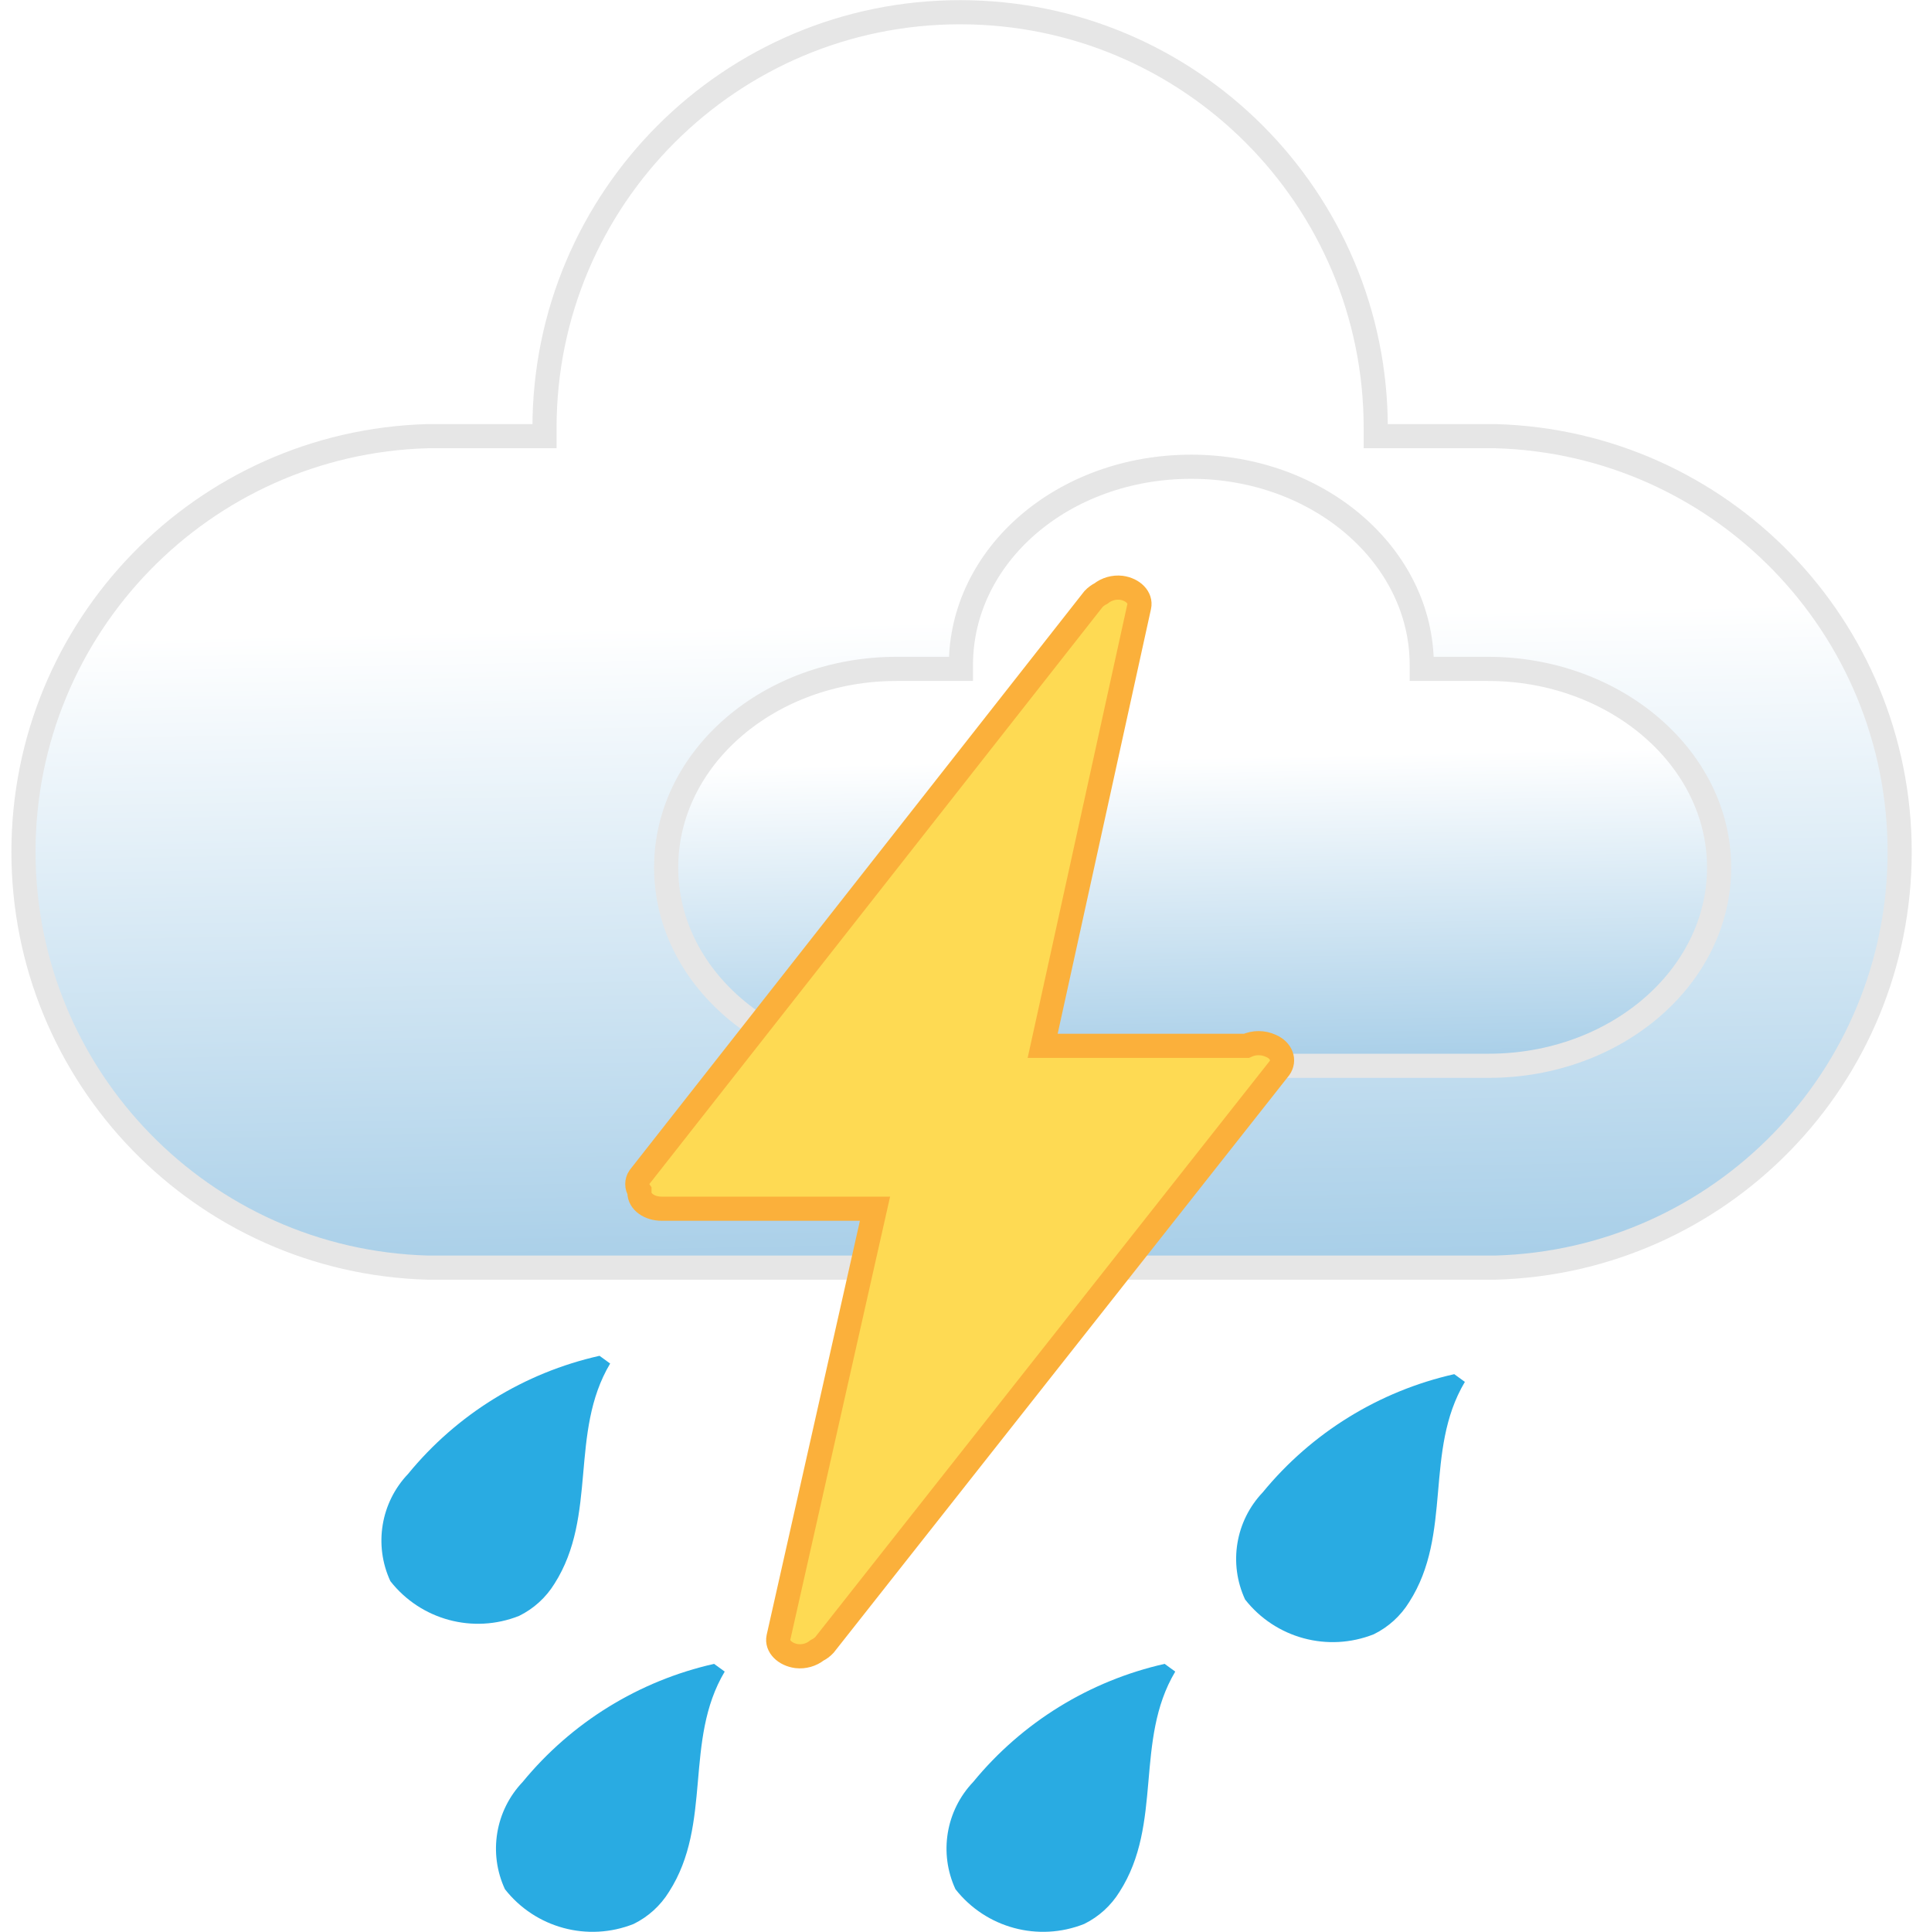
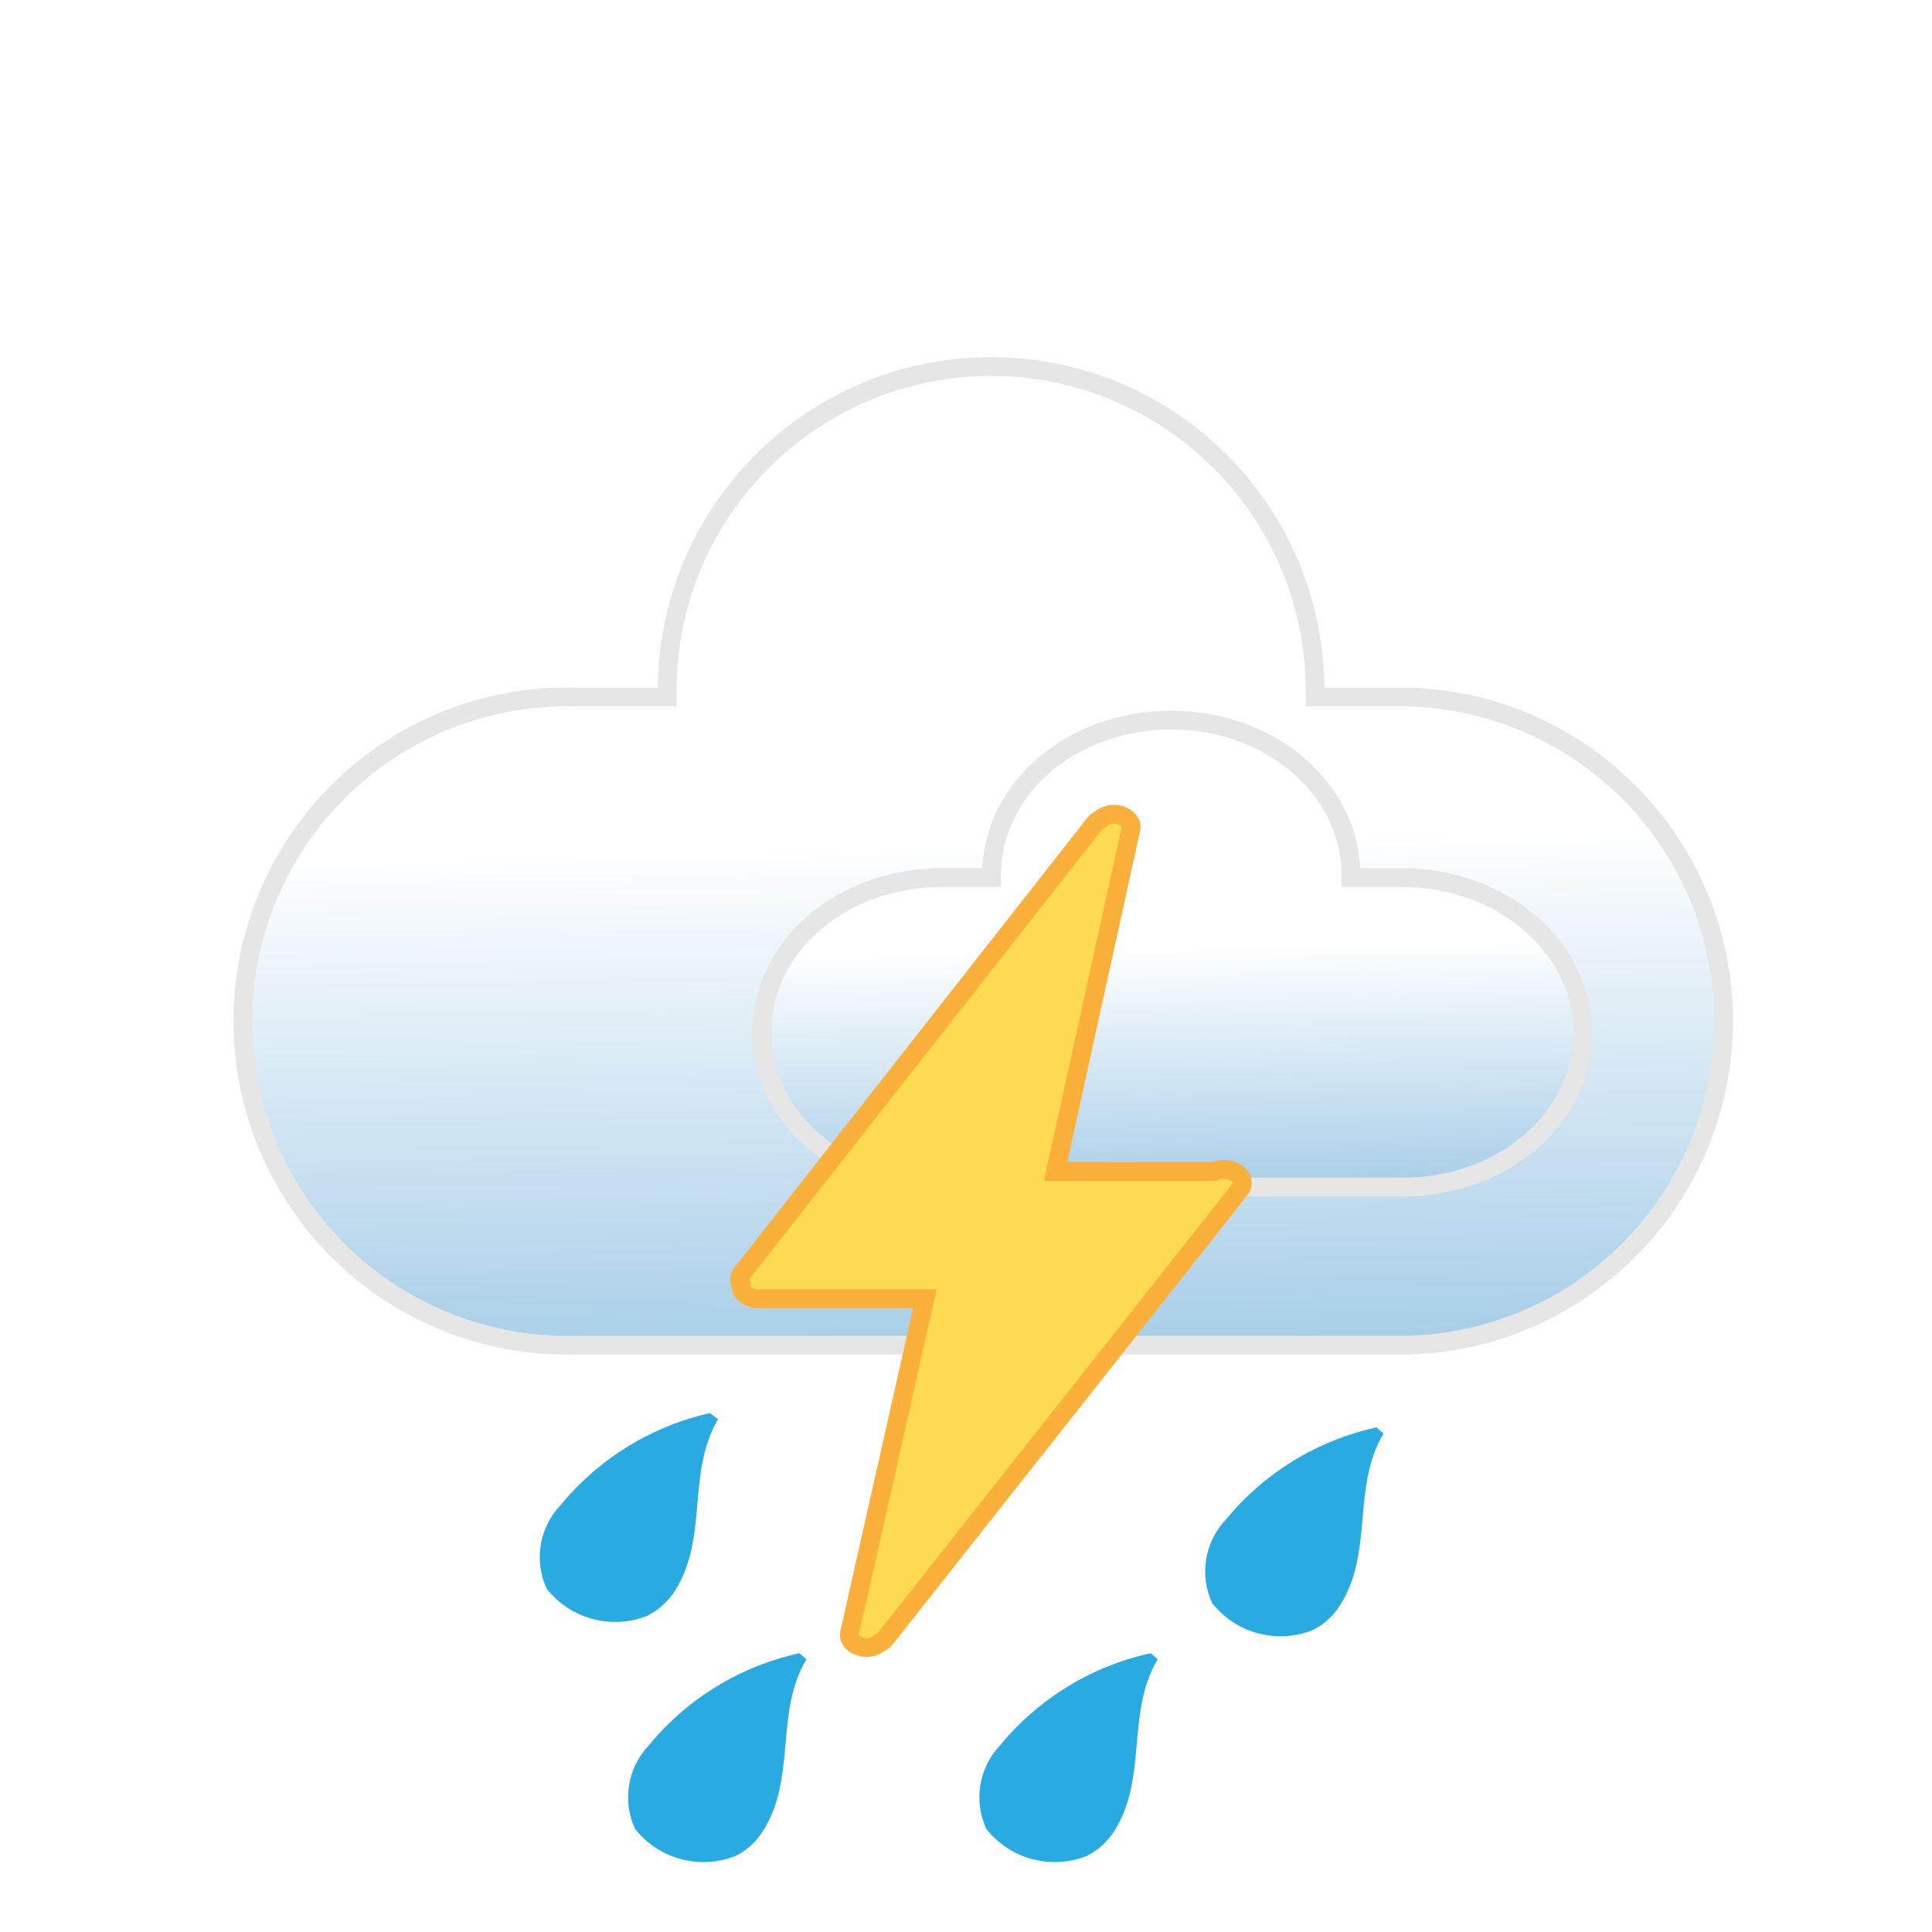
- <svg xmlns="http://www.w3.org/2000/svg" xmlns:xlink="http://www.w3.org/1999/xlink" id="Слой_1" data-name="Слой 1" viewBox="0 0 59.75 60.02">
+ <svg xmlns="http://www.w3.org/2000/svg" xmlns:xlink="http://www.w3.org/1999/xlink" id="Слой_1" data-name="Слой 1" viewBox="0 0 77 77">
  <defs>
-     <style>.cls-1{fill:#29abe2;}.cls-2,.cls-3{stroke:#e6e6e6;}.cls-2,.cls-3,.cls-4{stroke-miterlimit:10;stroke-width:0.75px;}.cls-2{fill:url(#Безымянный_градиент_3);}.cls-3{fill:url(#Безымянный_градиент_3-2);}.cls-4{fill:#feda53;stroke:#fbb03b;}</style>
-     <linearGradient id="Безымянный_градиент_3" x1="324.72" y1="195.41" x2="325.92" y2="254.4" gradientUnits="userSpaceOnUse">
+     <style>.cls-1{fill:none;}.cls-2{fill:#29abe2;}.cls-3,.cls-4{stroke:#e6e6e6;}.cls-3,.cls-4,.cls-5{stroke-miterlimit:10;stroke-width:0.75px;}.cls-3{fill:url(#Безымянный_градиент_3);}.cls-4{fill:url(#Безымянный_градиент_3-2);}.cls-5{fill:#feda53;stroke:#fbb03b;}</style>
+     <linearGradient id="Безымянный_градиент_3" x1="984.16" y1="555.7" x2="985.36" y2="614.69" gradientUnits="userSpaceOnUse">
      <stop offset="0" stop-color="#fff" />
      <stop offset="1" stop-color="#0071bc" />
    </linearGradient>
-     <linearGradient id="Безымянный_градиент_3-2" x1="331.96" y1="199.66" x2="332.54" y2="227.85" xlink:href="#Безымянный_градиент_3" />
+     <linearGradient id="Безымянный_градиент_3-2" x1="991.4" y1="559.95" x2="991.97" y2="588.14" xlink:href="#Безымянный_градиент_3" />
  </defs>
-   <path class="cls-1" d="M340.18,218.82a10.76,10.76,0,0,0-5.95,3.67,3,3,0,0,0-.55,3.33,3.46,3.46,0,0,0,4,1.08,2.68,2.68,0,0,0,1.1-1c1.36-2.12.45-4.69,1.73-6.84" transform="translate(-294.99 -176.13)" />
-   <path class="cls-2" d="M341.46,189.68h-3.72v-.26a12.91,12.91,0,0,0-12.91-12.91h0a12.91,12.91,0,0,0-12.92,12.91v.26h-3.63a12.92,12.92,0,0,0,0,25.83h33.18a12.92,12.92,0,0,0,0-25.83Z" transform="translate(-294.99 -176.13)" />
-   <path class="cls-3" d="M341.23,196.91h-2.06v-.12c0-3.4-3.21-6.16-7.16-6.16h0c-4,0-7.16,2.76-7.16,6.16v.12h-2c-3.95,0-7.16,2.76-7.16,6.17s3.21,6.16,7.16,6.16h18.4c3.95,0,7.16-2.76,7.16-6.16S345.18,196.91,341.23,196.91Z" transform="translate(-294.99 -176.13)" />
-   <path class="cls-1" d="M313.62,218.25a10.72,10.72,0,0,0-5.95,3.67,3,3,0,0,0-.55,3.33,3.46,3.46,0,0,0,4,1.08,2.68,2.68,0,0,0,1.1-1c1.35-2.12.45-4.69,1.73-6.84" transform="translate(-294.99 -176.13)" />
-   <path class="cls-1" d="M317.18,227.82a10.76,10.76,0,0,0-5.95,3.67,3,3,0,0,0-.55,3.33,3.46,3.46,0,0,0,4,1.08,2.68,2.68,0,0,0,1.1-1c1.36-2.12.45-4.69,1.73-6.84" transform="translate(-294.99 -176.13)" />
-   <path class="cls-1" d="M331.18,227.82a10.76,10.76,0,0,0-5.95,3.67,3,3,0,0,0-.55,3.33,3.46,3.46,0,0,0,4,1.08,2.68,2.68,0,0,0,1.1-1c1.36-2.12.45-4.69,1.73-6.84" transform="translate(-294.99 -176.13)" />
-   <path class="cls-4" d="M334.48,208.62a.91.91,0,0,0-.76,0h-6.33l3-13.65c.06-.27-.19-.53-.56-.58a.86.86,0,0,0-.63.18.81.81,0,0,0-.23.17L314.86,212.7a.38.38,0,0,0,0,.43s0,0,0,.05c0,.28.31.5.69.5h6.63l-3,13.32c-.06.27.2.53.57.58a.86.86,0,0,0,.63-.18.81.81,0,0,0,.23-.17l14.14-17.92C334.92,209.07,334.81,208.76,334.48,208.62Z" transform="translate(-294.99 -176.13)" />
+   <rect class="cls-1" width="77" height="77" />
+   <path class="cls-2" d="M999.62,579.11a10.72,10.72,0,0,0-6,3.67,3,3,0,0,0-.55,3.33,3.47,3.47,0,0,0,4,1.08,2.68,2.68,0,0,0,1.1-1c1.35-2.12.45-4.69,1.73-6.84" transform="translate(-944.76 -522.22)" />
+   <path class="cls-3" d="M1000.89,550h-3.72v-.26a12.91,12.91,0,0,0-12.91-12.91h0a12.91,12.91,0,0,0-12.91,12.91V550h-3.63a12.92,12.92,0,1,0,0,25.83h33.17a12.92,12.92,0,0,0,0-25.83Z" transform="translate(-944.76 -522.22)" />
+   <path class="cls-4" d="M1000.67,557.2H998.6v-.12c0-3.4-3.2-6.16-7.16-6.16h0c-4,0-7.16,2.76-7.16,6.16v.12h-2c-4,0-7.16,2.76-7.16,6.17s3.2,6.16,7.16,6.16h18.4c4,0,7.16-2.76,7.16-6.16S1004.62,557.2,1000.67,557.2Z" transform="translate(-944.76 -522.22)" />
+   <path class="cls-2" d="M973.05,578.54a10.76,10.76,0,0,0-5.95,3.67,3,3,0,0,0-.55,3.33,3.47,3.47,0,0,0,4,1.08,2.78,2.78,0,0,0,1.11-1c1.35-2.12.45-4.69,1.72-6.84" transform="translate(-944.76 -522.22)" />
+   <path class="cls-2" d="M976.62,588.11a10.72,10.72,0,0,0-6,3.67,3,3,0,0,0-.55,3.33,3.47,3.47,0,0,0,4,1.08,2.68,2.68,0,0,0,1.1-1c1.35-2.12.45-4.69,1.73-6.84" transform="translate(-944.76 -522.22)" />
+   <path class="cls-2" d="M990.62,588.11a10.72,10.72,0,0,0-6,3.67,3,3,0,0,0-.55,3.33,3.47,3.47,0,0,0,4,1.08,2.68,2.68,0,0,0,1.1-1c1.35-2.12.45-4.69,1.73-6.84" transform="translate(-944.76 -522.22)" />
+   <path class="cls-5" d="M993.92,568.91a.91.91,0,0,0-.76,0h-6.33l3-13.65c.06-.27-.19-.53-.57-.58a.82.82,0,0,0-.63.18.81.81,0,0,0-.23.17L974.3,573a.38.38,0,0,0,0,.43s0,0,0,.05c0,.28.3.5.68.5h6.64l-3,13.32c-.06.27.19.53.57.57a.78.78,0,0,0,.63-.18.52.52,0,0,0,.22-.16l14.15-17.92C994.36,569.36,994.25,569.05,993.92,568.91Z" transform="translate(-944.76 -522.22)" />
</svg>
